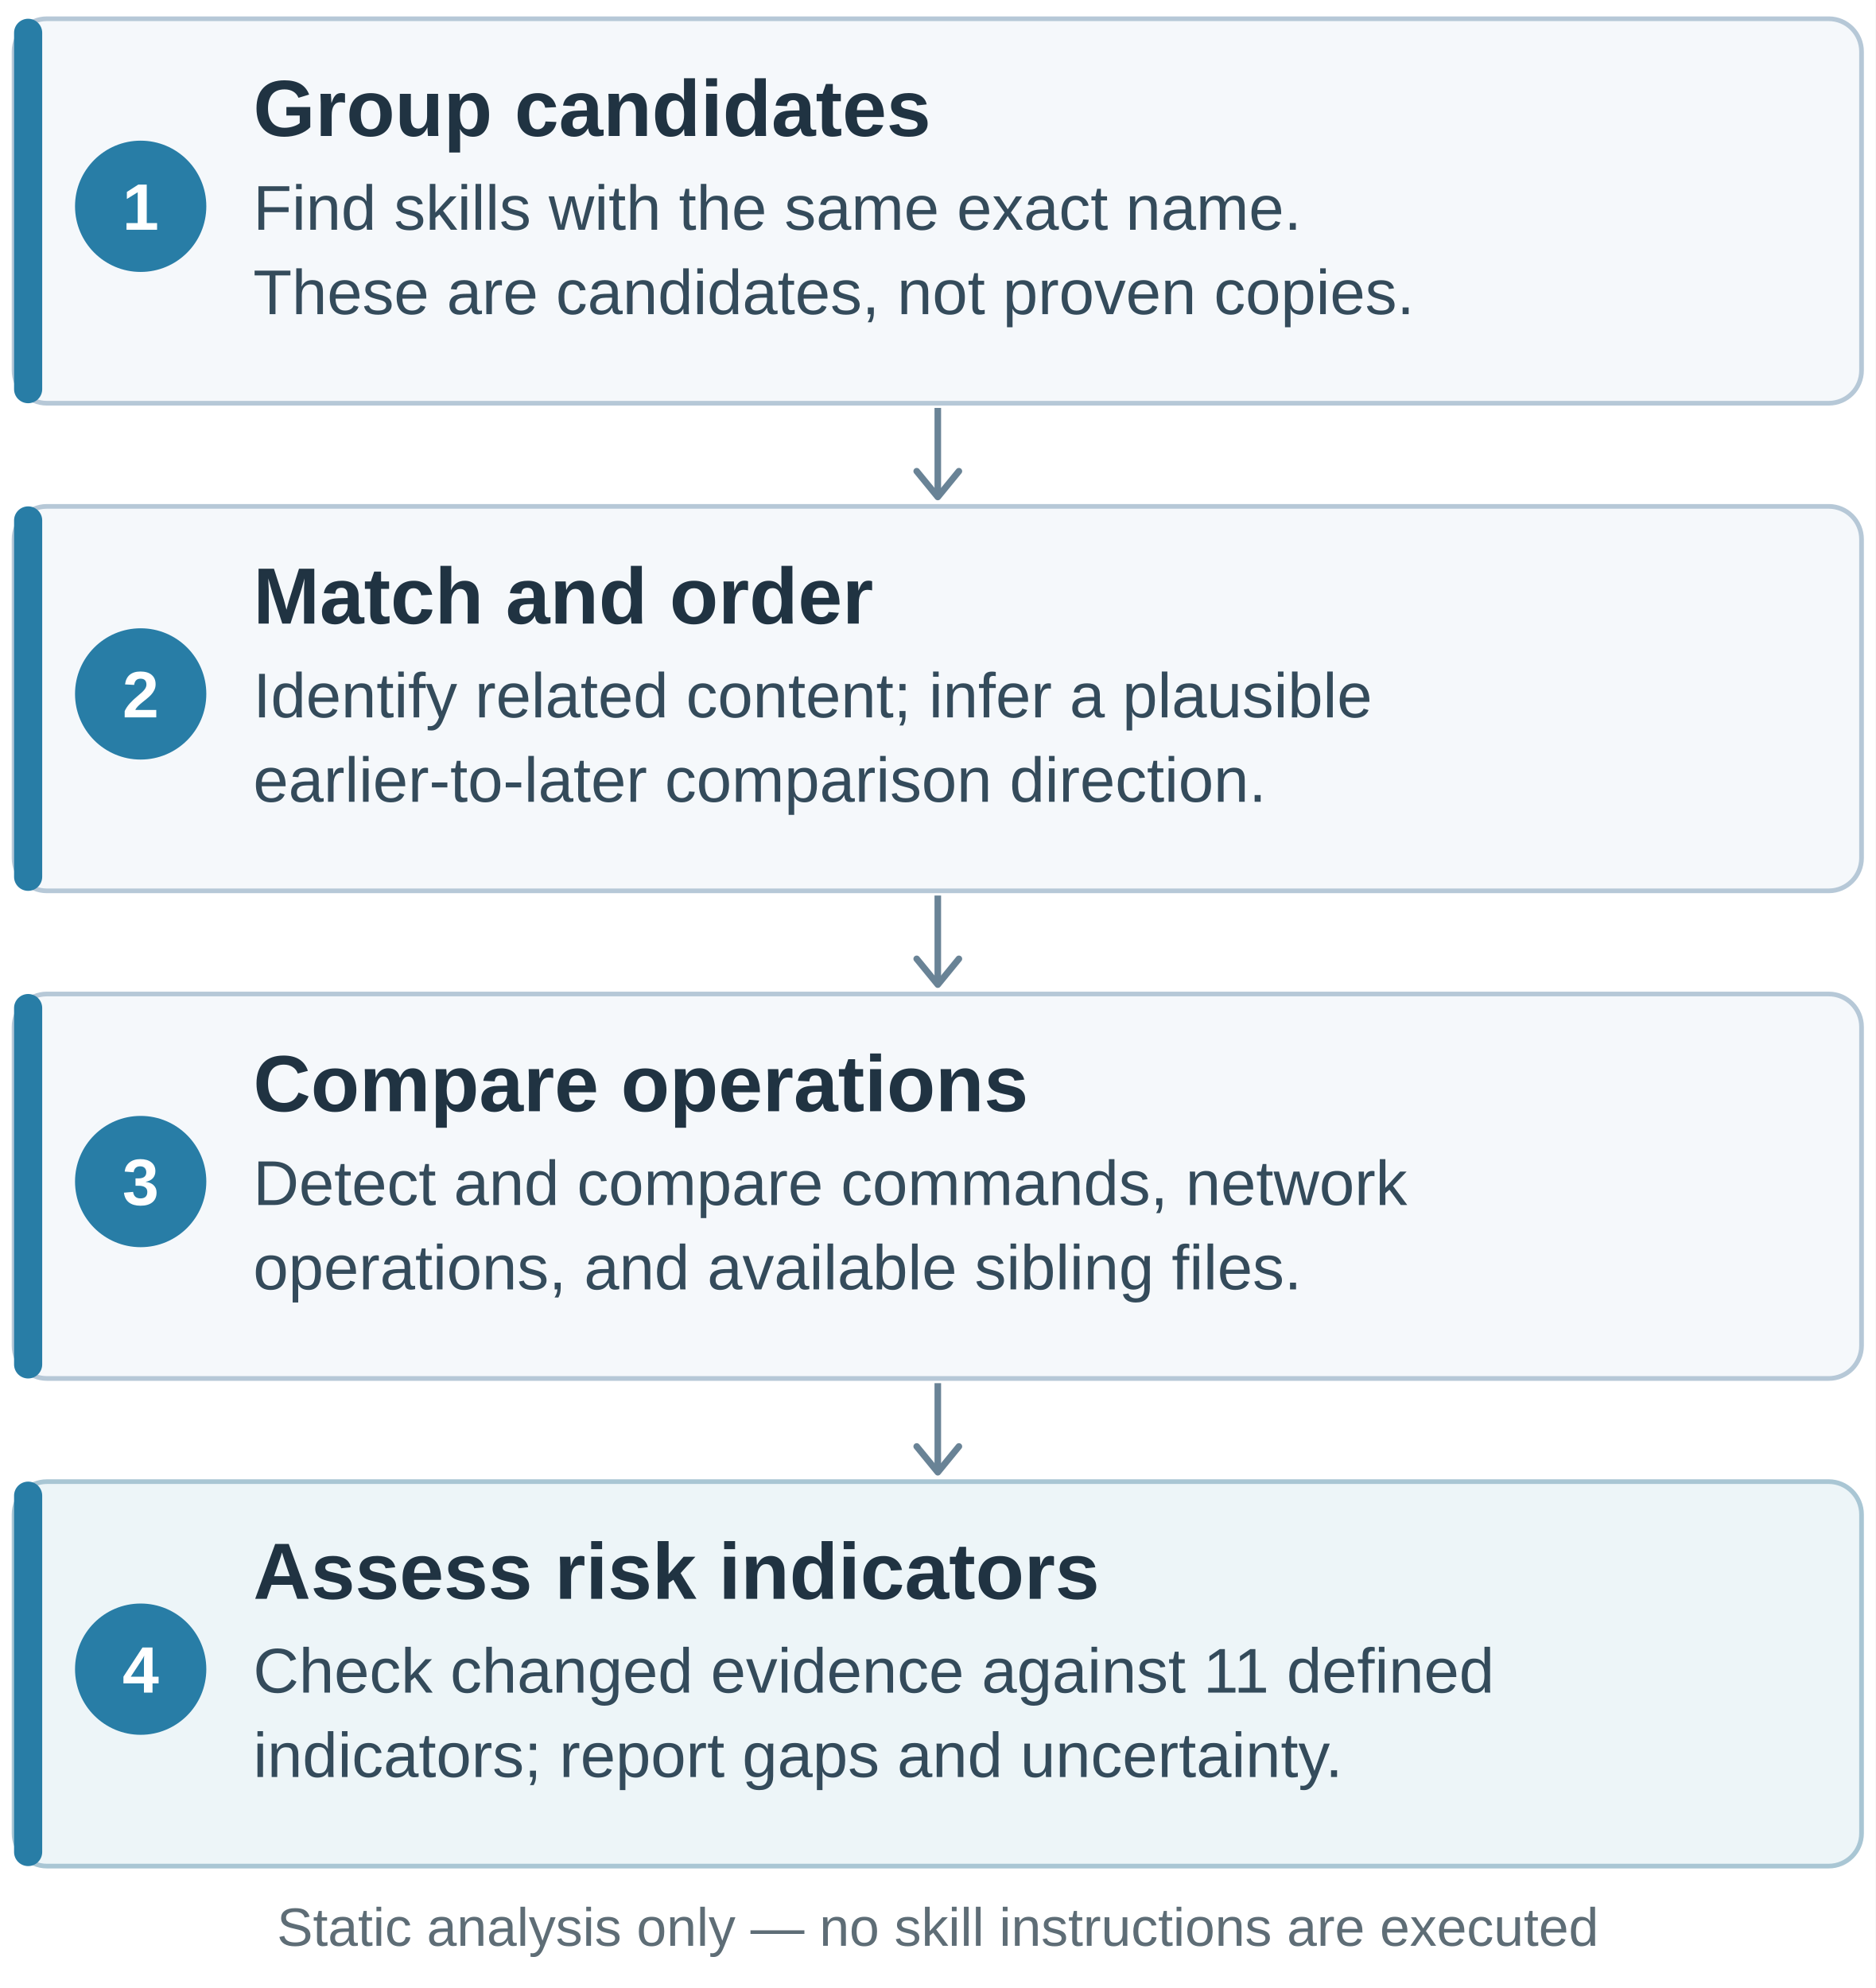
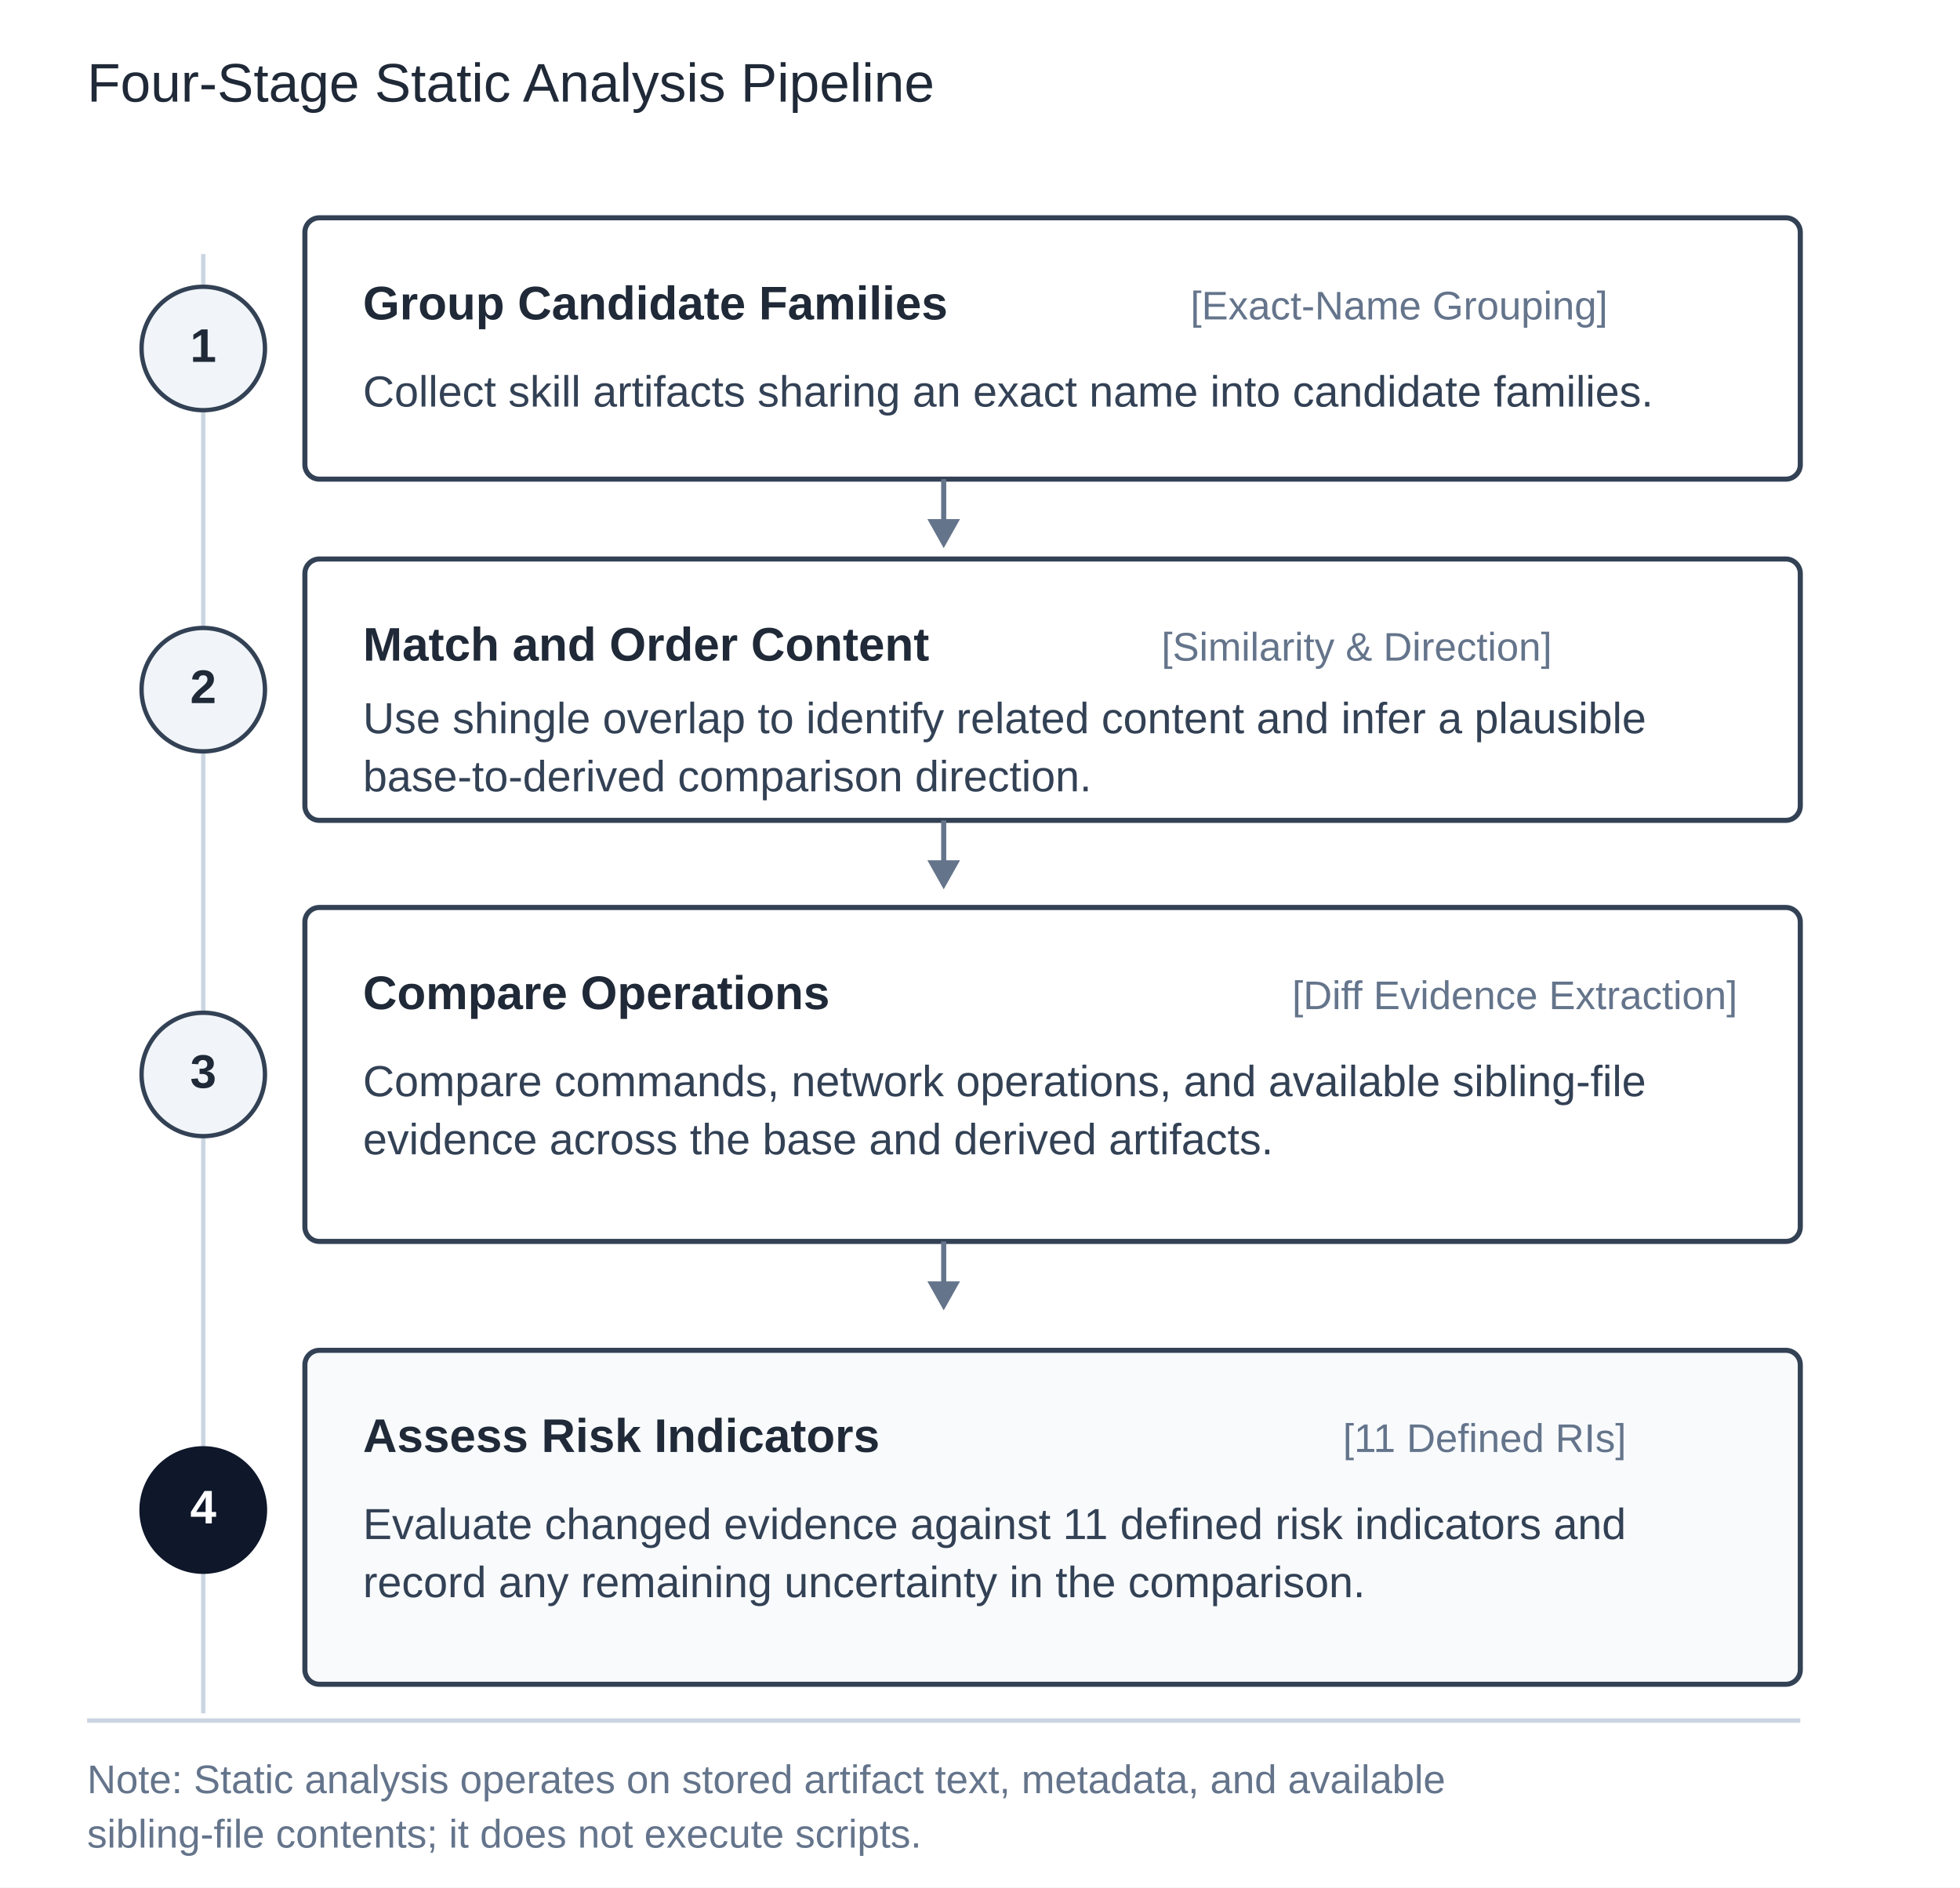
- <svg xmlns="http://www.w3.org/2000/svg" width="400" height="424" viewBox="0 0 400 424" role="img" aria-labelledby="diagramTitle diagramDesc">
-   <rect width="400" height="424" fill="#ffffff" />
-   <g font-family="Arial, Helvetica, sans-serif">
-     <rect x="3" y="4" width="394" height="82" rx="7" fill="#f5f8fb" stroke="#b6c8d7" stroke-width="1" />
-     <rect x="3" y="4" width="6" height="82" rx="3" fill="#287da6" />
-     <circle cx="30" cy="44" r="14" fill="#287da6" />
-     <text x="30" y="49" text-anchor="middle" fill="#ffffff" font-size="14" font-weight="bold">1</text>
-     <text x="54" y="29" font-size="17" font-weight="bold" fill="#203342">Group candidates</text>
-     <text x="54" y="49" font-size="13.5" fill="#344b5b">Find skills with the same exact name.</text>
-     <text x="54" y="67" font-size="13.5" fill="#344b5b">These are candidates, not proven copies.</text>
-     <line x1="200" y1="87" x2="200" y2="105" stroke="#698396" stroke-width="1.4" />
-     <path d="M195.5 100.5 L200 106 L204.5 100.5" fill="none" stroke="#698396" stroke-width="1.4" stroke-linecap="round" stroke-linejoin="round" />
-     <rect x="3" y="108" width="394" height="82" rx="7" fill="#f5f8fb" stroke="#b6c8d7" stroke-width="1" />
-     <rect x="3" y="108" width="6" height="82" rx="3" fill="#287da6" />
-     <circle cx="30" cy="148" r="14" fill="#287da6" />
-     <text x="30" y="153" text-anchor="middle" fill="#ffffff" font-size="14" font-weight="bold">2</text>
-     <text x="54" y="133" font-size="17" font-weight="bold" fill="#203342">Match and order</text>
-     <text x="54" y="153" font-size="13.5" fill="#344b5b">Identify related content; infer a plausible</text>
-     <text x="54" y="171" font-size="13.5" fill="#344b5b">earlier-to-later comparison direction.</text>
-     <line x1="200" y1="191" x2="200" y2="209" stroke="#698396" stroke-width="1.4" />
-     <path d="M195.5 204.5 L200 210 L204.5 204.5" fill="none" stroke="#698396" stroke-width="1.4" stroke-linecap="round" stroke-linejoin="round" />
-     <rect x="3" y="212" width="394" height="82" rx="7" fill="#f5f8fb" stroke="#b6c8d7" stroke-width="1" />
-     <rect x="3" y="212" width="6" height="82" rx="3" fill="#287da6" />
-     <circle cx="30" cy="252" r="14" fill="#287da6" />
-     <text x="30" y="257" text-anchor="middle" fill="#ffffff" font-size="14" font-weight="bold">3</text>
-     <text x="54" y="237" font-size="17" font-weight="bold" fill="#203342">Compare operations</text>
-     <text x="54" y="257" font-size="13.5" fill="#344b5b">Detect and compare commands, network</text>
-     <text x="54" y="275" font-size="13.5" fill="#344b5b">operations, and available sibling files.</text>
-     <line x1="200" y1="295" x2="200" y2="313" stroke="#698396" stroke-width="1.4" />
-     <path d="M195.5 308.5 L200 314 L204.5 308.5" fill="none" stroke="#698396" stroke-width="1.4" stroke-linecap="round" stroke-linejoin="round" />
-     <rect x="3" y="316" width="394" height="82" rx="7" fill="#edf5f8" stroke="#a9c6d4" stroke-width="1" />
-     <rect x="3" y="316" width="6" height="82" rx="3" fill="#287da6" />
-     <circle cx="30" cy="356" r="14" fill="#287da6" />
-     <text x="30" y="361" text-anchor="middle" fill="#ffffff" font-size="14" font-weight="bold">4</text>
-     <text x="54" y="341" font-size="17" font-weight="bold" fill="#203342">Assess risk indicators</text>
-     <text x="54" y="361" font-size="13.5" fill="#344b5b">Check changed evidence against 11 defined</text>
-     <text x="54" y="379" font-size="13.5" fill="#344b5b">indicators; report gaps and uncertainty.</text>
-     <text x="200" y="415" text-anchor="middle" font-size="11.5" fill="#5e6d76">Static analysis only — no skill instructions are executed</text>
-   </g>
+ <svg xmlns="http://www.w3.org/2000/svg" width="540" height="520" viewBox="0 0 540 520" role="img" aria-labelledby="title desc">
+   <defs>
+     <style>
+       .figure-bg { fill: #ffffff; }
+       .box { fill: #ffffff; stroke: #334155; stroke-width: 1.4; }
+       .box-accent { fill: #f8fafc; stroke: #334155; stroke-width: 1.4; }
+       .step-lite { fill: #f1f5f9; stroke: #334155; stroke-width: 1.2; }
+       .step-dark { fill: #0f172a; stroke: #0f172a; stroke-width: 1.2; }
+       .rule { stroke: #cbd5e1; stroke-width: 1.2; }
+       .connector { stroke: #64748b; stroke-width: 1.4; fill: none; }
+       .title { font: 500 15px 'Arial', 'Helvetica', sans-serif; fill: #1f2937; }
+       .head { font: 600 13px 'Arial', 'Helvetica', sans-serif; fill: #1f2937; }
+       .tag { font: 500 11px 'Arial', 'Helvetica', sans-serif; fill: #64748b; }
+       .body { font: 400 12px 'Arial', 'Helvetica', sans-serif; fill: #334155; }
+       .step-num { font: 600 13px 'Arial', 'Helvetica', sans-serif; text-anchor: middle; dominant-baseline: middle; }
+       .foot { font: 400 11px 'Arial', 'Helvetica', sans-serif; fill: #64748b; }
+     </style>
+   </defs>
+   <rect class="figure-bg" x="0" y="0" width="540" height="520" />
+   <text class="title" x="24" y="28">Four-Stage Static Analysis Pipeline</text>
+   <line class="rule" x1="56" y1="70" x2="56" y2="472" />
+   <circle class="step-lite" cx="56" cy="96" r="17" />
+   <text class="step-num" x="56" y="96" fill="#1f2937">1</text>
+   <rect class="box" x="84" y="60" rx="4" ry="4" width="412" height="72" />
+   <text class="head" x="100" y="88">Group Candidate Families</text>
+   <text class="tag" x="328" y="88">[Exact-Name Grouping]</text>
+   <text class="body" x="100" y="112">Collect skill artifacts sharing an exact name into candidate families.</text>
+   <line class="connector" x1="260" y1="132" x2="260" y2="144" />
+   <path d="M 255.5 143 L 260 151 L 264.5 143 Z" fill="#64748b" />
+   <circle class="step-lite" cx="56" cy="190" r="17" />
+   <text class="step-num" x="56" y="190" fill="#1f2937">2</text>
+   <rect class="box" x="84" y="154" rx="4" ry="4" width="412" height="72" />
+   <text class="head" x="100" y="182">Match and Order Content</text>
+   <text class="tag" x="320" y="182">[Similarity &amp; Direction]</text>
+   <text class="body" x="100" y="202">Use shingle overlap to identify related content and infer a plausible</text>
+   <text class="body" x="100" y="218">base-to-derived comparison direction.</text>
+   <line class="connector" x1="260" y1="226" x2="260" y2="238" />
+   <path d="M 255.5 237 L 260 245 L 264.5 237 Z" fill="#64748b" />
+   <circle class="step-lite" cx="56" cy="296" r="17" />
+   <text class="step-num" x="56" y="296" fill="#1f2937">3</text>
+   <rect class="box" x="84" y="250" rx="4" ry="4" width="412" height="92" />
+   <text class="head" x="100" y="278">Compare Operations</text>
+   <text class="tag" x="356" y="278">[Diff Evidence Extraction]</text>
+   <text class="body" x="100" y="302">Compare commands, network operations, and available sibling-file</text>
+   <text class="body" x="100" y="318">evidence across the base and derived artifacts.</text>
+   <line class="connector" x1="260" y1="342" x2="260" y2="354" />
+   <path d="M 255.5 353 L 260 361 L 264.5 353 Z" fill="#64748b" />
+   <circle class="step-dark" cx="56" cy="416" r="17" />
+   <text class="step-num" x="56" y="416" fill="#ffffff">4</text>
+   <rect class="box-accent" x="84" y="372" rx="4" ry="4" width="412" height="92" />
+   <text class="head" x="100" y="400">Assess Risk Indicators</text>
+   <text class="tag" x="370" y="400">[11 Defined RIs]</text>
+   <text class="body" x="100" y="424">Evaluate changed evidence against 11 defined risk indicators and</text>
+   <text class="body" x="100" y="440">record any remaining uncertainty in the comparison.</text>
+   <line class="rule" x1="24" y1="474" x2="496" y2="474" />
+   <text class="foot" x="24" y="494">Note: Static analysis operates on stored artifact text, metadata, and available</text>
+   <text class="foot" x="24" y="509">sibling-file contents; it does not execute scripts.</text>
</svg>
